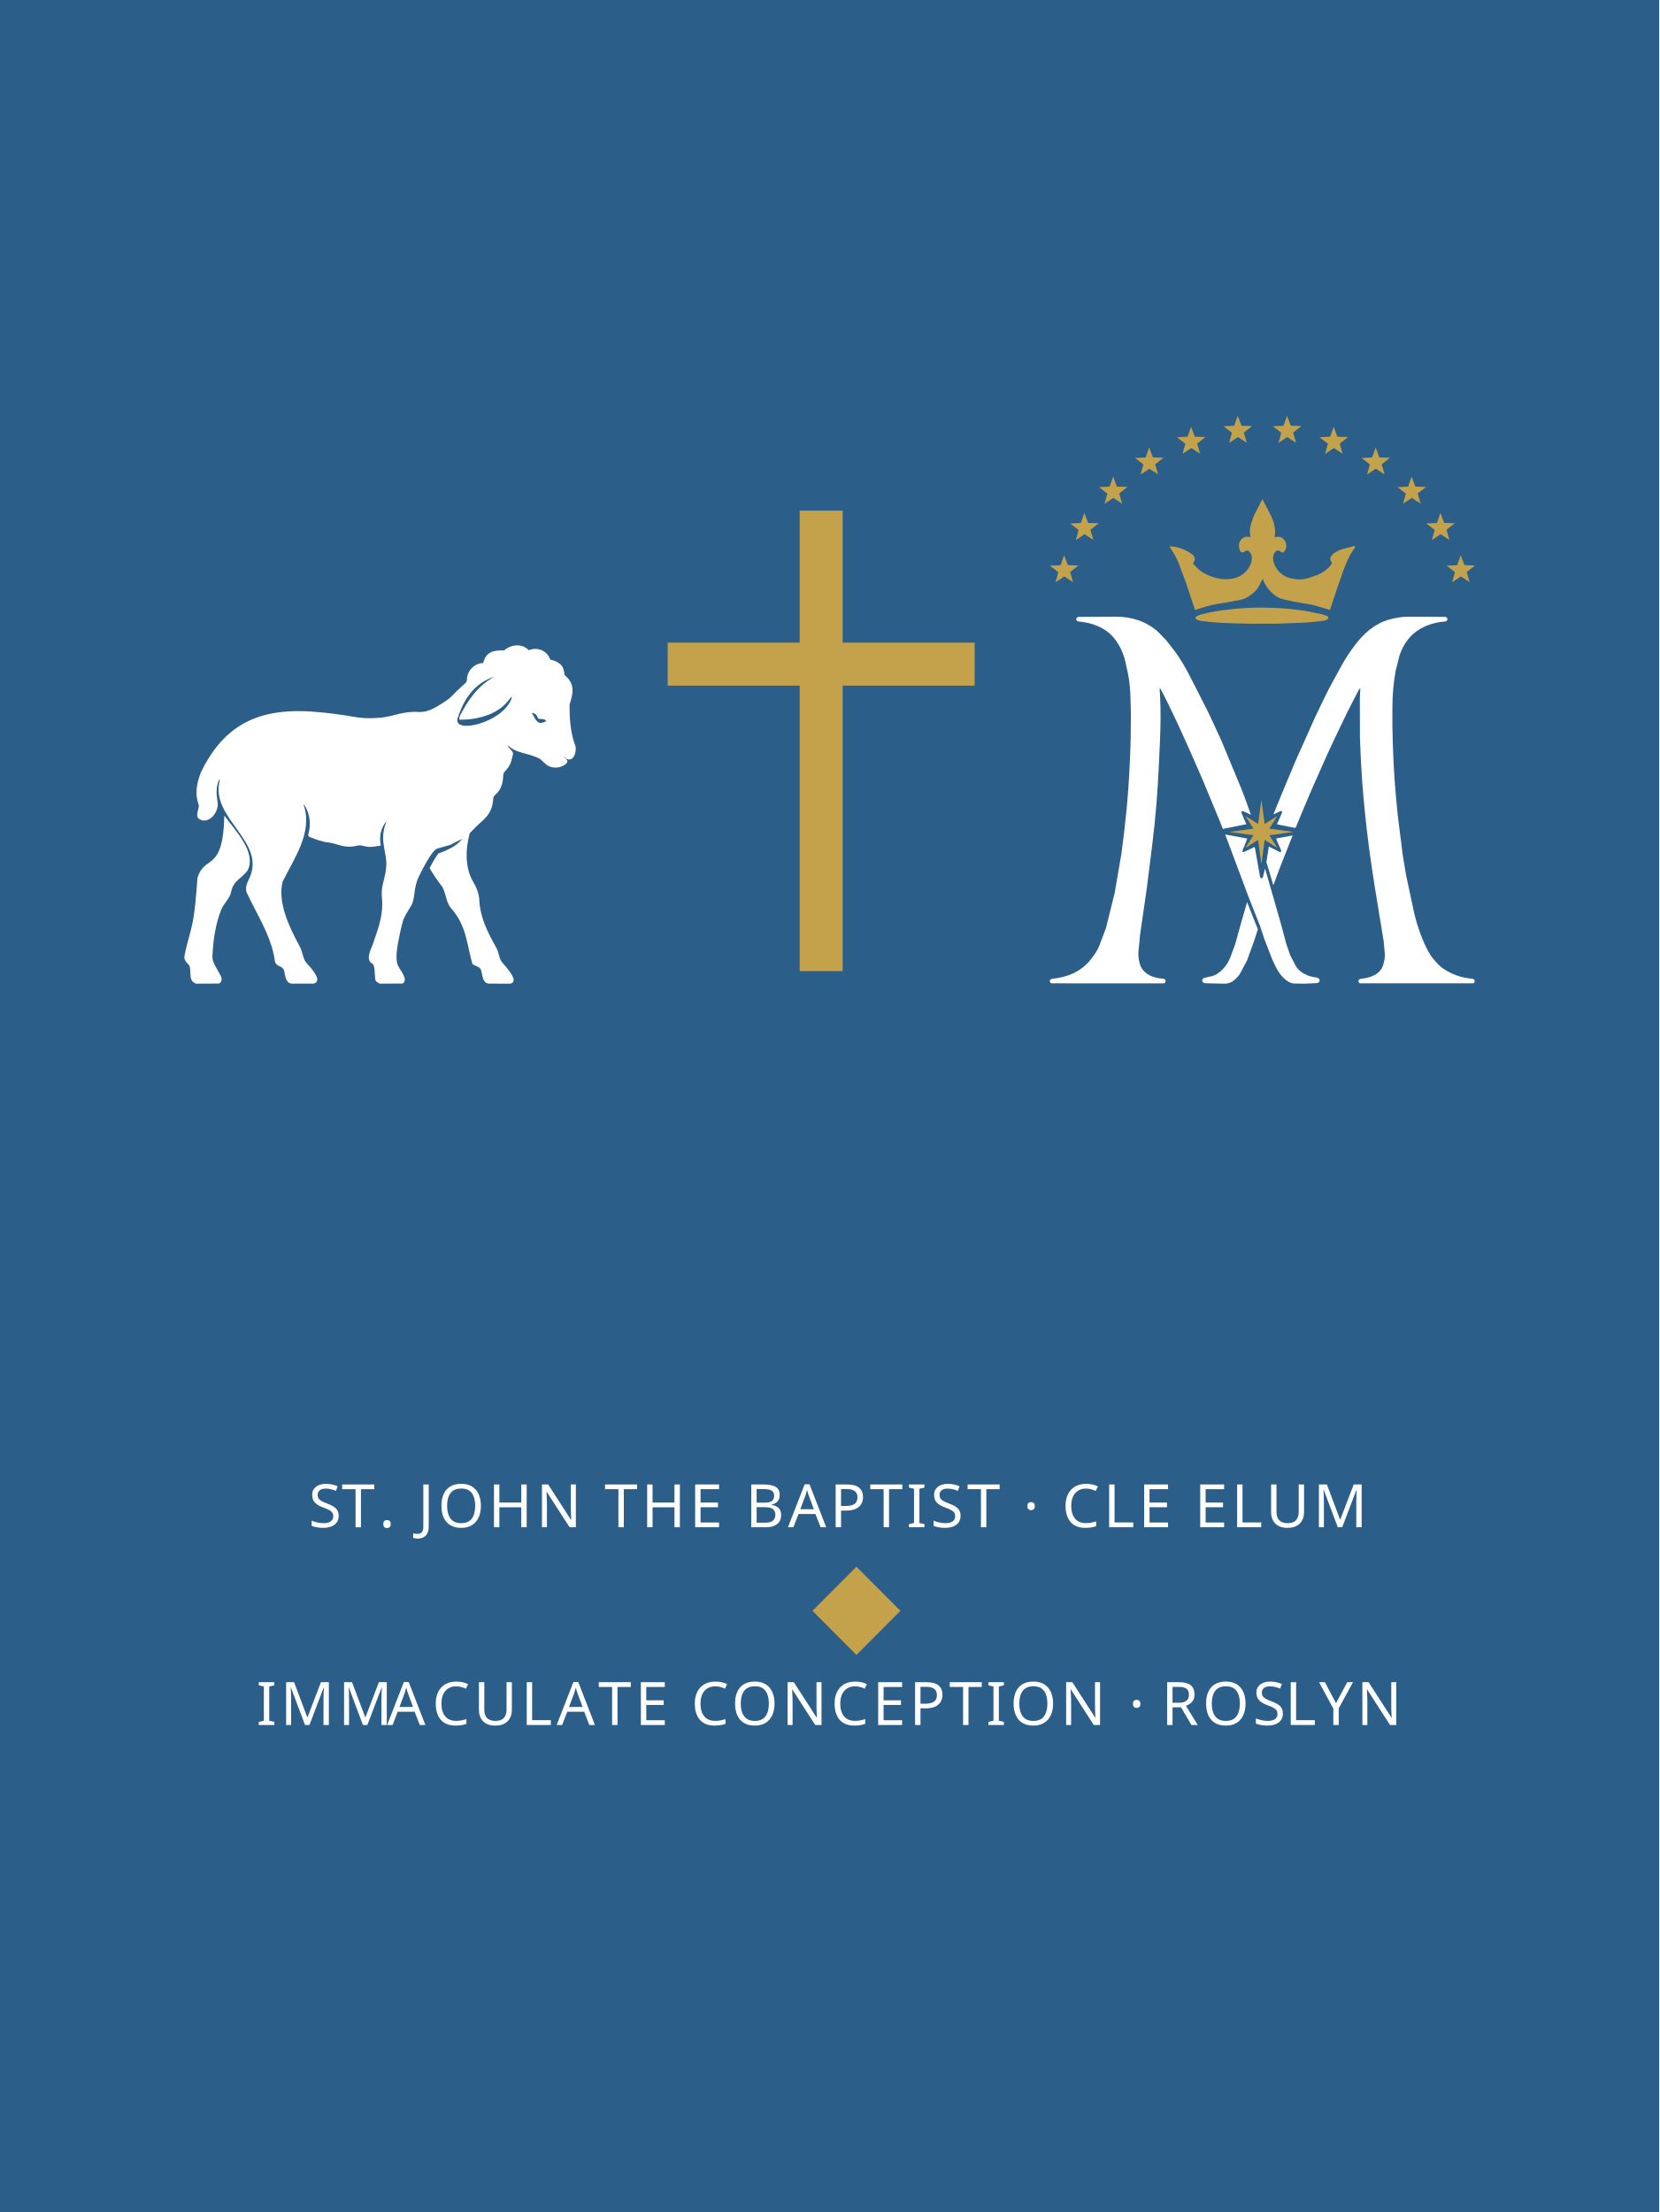
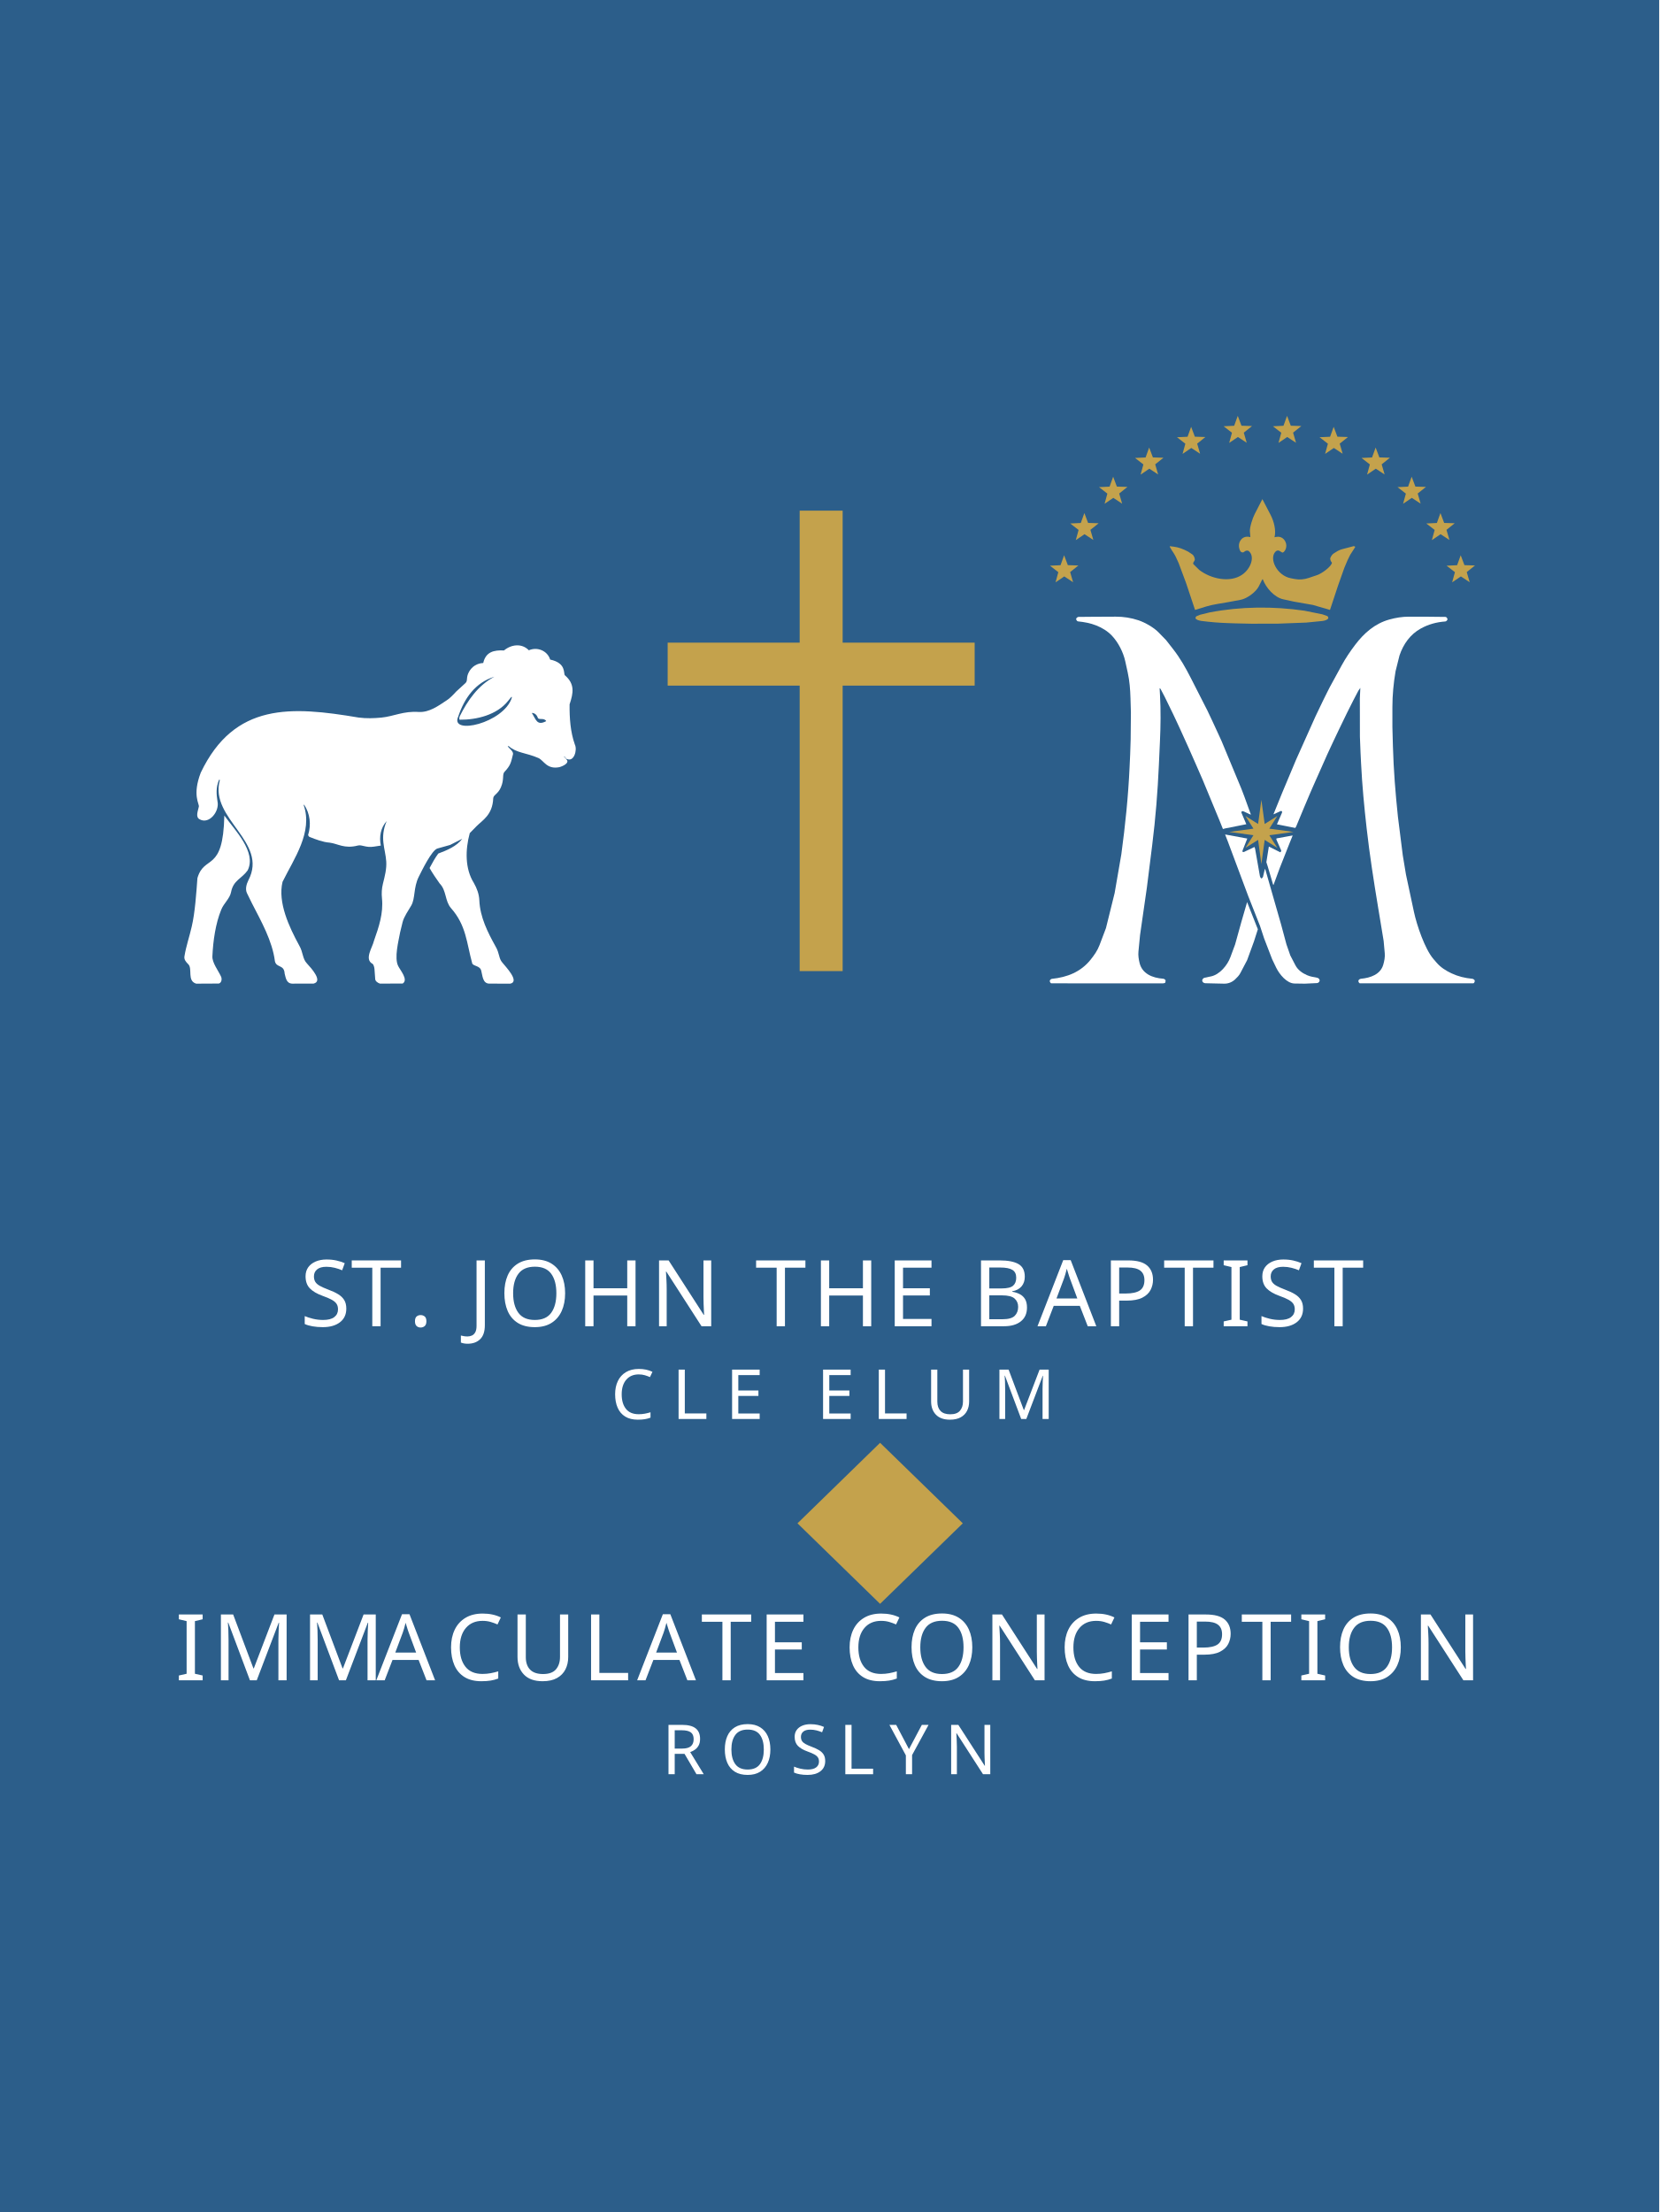
<svg xmlns="http://www.w3.org/2000/svg" id="AB5-stacked-lockup" viewBox="0 0 1800 2400">
  <g id="stacked-reversed">
    <rect width="1800" height="2400" fill="#2c5e8a" />
    <g id="icon-group">
      <g id="lockup-m">
        <g id="crown-stars-accent">
          <path d="M1365.62,636.27c-3.01,6-12.55,13.2-19.69,14.53l-13.74,2.55c-8.02,1.49-15.92,2.35-23.65,4.72l-12.01,3.7-9.75-29.21-8.02-21.54-2.94-6.43c-2.46-5.37-8.3-12.15-6.32-11.92l3.79.45c5.62.66,10.68,2.74,15.66,5.35l4.65,3.07c1.41.93,2.56,3.53,2.68,5.36.13,1.98-2.95,3.8-1.37,5.37l6.14,6.06c12.74,9.86,33.44,14.27,46.59,5.2,9.59-6.62,14.21-20.08,6.95-25.78-.7-.55-2.77-.42-3.48.07l-1.99,1.37c-.77.53-2.8-.07-3.38-1.1-2.41-4.29-2.18-9.45,1.12-13.06,2.5-2.74,6.22-3.22,9.69-2.29l-.52-6.05c-.37-4.33,2.81-14.28,5.22-18.97l8.33-16.18,8.82,16.94c3.72,7.14,6.25,16.98,4.34,24.4l2.27-.39c5.04-.87,9.1,2.56,10.27,7.36,1.32,5.45-2.57,10.23-4.19,9.64-1.66-.61-4.3-4.19-7.48-.76-6.86,7.43,1.63,25.74,16.85,28.67l4.32.83c4.97.96,10.19.47,14.98-1.15l9.52-3.22c4.42-1.49,15.02-8.88,15.8-13.33-1.04-.97-2.42-3.6-1.7-5.33.76-1.84,2.06-3.72,3.61-4.74,2.85-1.87,5.67-3.69,8.91-4.54l12.58-3.32c.52-.14,2.09.49,1.75,1.01l-5.36,8.34-2.91,5.93-3.43,8.12-6.84,19.29-8.76,26.47-18.59-5.41-20.72-3.62-11.42-2.5c-9.57-2.09-18.71-12.32-22.28-21.93l-.77.98-3.51,7Z" fill="#c4a24c" />
          <path d="M1386.34,676.65l-28.7.07-17.99-.4-8.26-.29c-9.49-.33-18.54-1.11-28-2.33-2.91-.38-6.14-1.52-6.36-2.99-.07-.5.44-1.83.92-2.03l4.01-1.67,10.33-2.53c33.61-6.49,69.01-6.81,102.88-1.87l19.45,3.91,5.45,1.94c.4.14,1.04,1.35,1.07,1.77.13,1.77-3.37,3.23-6.5,3.54l-17.46,1.72-30.84,1.17Z" fill="#c4a24c" />
          <polygon points="1385.78 919.92 1372.07 911.26 1368.49 937.47 1364.92 911.26 1351.21 919.92 1359.87 906.21 1333.66 902.64 1359.87 899.07 1351.21 885.36 1364.92 894.01 1368.49 867.81 1372.07 894.01 1385.78 885.36 1377.12 899.07 1403.32 902.64 1377.12 906.21 1385.78 919.92" fill="#c4a24c" />
          <g id="Stars">
            <polygon id="Left_Star" data-name="Left Star" points="1164.21 631.69 1154.64 625.41 1145.17 631.84 1148.19 620.8 1139.15 613.78 1150.58 613.24 1154.46 602.47 1158.51 613.18 1169.95 613.54 1161.02 620.7 1164.21 631.69" fill="#c4a24c" />
            <polygon points="1186.19 585.88 1176.62 579.6 1167.15 586.03 1170.18 574.99 1161.13 567.97 1172.57 567.43 1176.45 556.66 1180.49 567.37 1191.94 567.73 1183 574.89 1186.19 585.88" fill="#c4a24c" />
            <polygon points="1217.42 546.45 1207.85 540.17 1198.38 546.6 1201.4 535.56 1192.36 528.54 1203.8 528 1207.68 517.23 1211.72 527.94 1223.16 528.3 1214.23 535.46 1217.42 546.45" fill="#c4a24c" />
            <polygon points="1256.49 514.8 1246.93 508.51 1237.46 514.95 1240.48 503.9 1231.44 496.88 1242.87 496.35 1246.75 485.58 1250.8 496.29 1262.24 496.65 1253.3 503.81 1256.49 514.8" fill="#c4a24c" />
            <polygon points="1302.02 492.32 1292.45 486.03 1282.98 492.47 1286 481.42 1276.96 474.4 1288.4 473.87 1292.28 463.1 1296.32 473.81 1307.76 474.17 1298.83 481.33 1302.02 492.32" fill="#c4a24c" />
            <polygon points="1352.6 480.41 1343.03 474.13 1333.56 480.56 1336.58 469.52 1327.54 462.5 1338.97 461.96 1342.86 451.19 1346.9 461.9 1358.34 462.26 1349.41 469.42 1352.6 480.41" fill="#c4a24c" />
            <polygon points="1406.09 480.41 1396.53 474.13 1387.05 480.56 1390.08 469.52 1381.03 462.5 1392.47 461.96 1396.35 451.19 1400.4 461.9 1411.84 462.26 1402.9 469.42 1406.09 480.41" fill="#c4a24c" />
            <polygon points="1456.67 492.32 1447.1 486.03 1437.63 492.47 1440.66 481.42 1431.61 474.4 1443.05 473.87 1446.93 463.1 1450.97 473.81 1462.42 474.17 1453.48 481.33 1456.67 492.32" fill="#c4a24c" />
            <polygon points="1502.2 514.8 1492.63 508.51 1483.16 514.95 1486.18 503.9 1477.14 496.88 1488.57 496.35 1492.45 485.58 1496.5 496.29 1507.94 496.65 1499.01 503.81 1502.2 514.8" fill="#c4a24c" />
            <polygon points="1541.27 546.45 1531.7 540.17 1522.23 546.6 1525.26 535.56 1516.21 528.54 1527.65 528 1531.53 517.23 1535.57 527.94 1547.02 528.3 1538.08 535.46 1541.27 546.45" fill="#c4a24c" />
            <polygon points="1572.5 585.88 1562.93 579.6 1553.46 586.03 1556.48 574.99 1547.44 567.97 1558.88 567.43 1562.76 556.66 1566.8 567.37 1578.25 567.73 1569.31 574.89 1572.5 585.88" fill="#c4a24c" />
            <polygon id="Right_Star" data-name="Right Star" points="1594.48 631.69 1584.92 625.41 1575.45 631.84 1578.47 620.8 1569.43 613.78 1580.86 613.24 1584.74 602.47 1588.79 613.18 1600.23 613.54 1591.29 620.7 1594.48 631.69" fill="#c4a24c" />
          </g>
        </g>
        <g id="m-letterform">
          <g>
            <path d="M1476.67,828.68l-.6-12-.68-17.43-.07-41.69.53-11.21-2.13,3.07-5.41,10.3-7,13.92-9.06,18.75-5.22,10.98-2.97,6.35-4.05,8.74-14.96,33.67-4.05,9.32-6.39,15.09-8.35,20.1c-.18.43-.84,1.49-.98,1.67l-7.26-1.43-12.65-2.49,5.47-12.58c.15-.35.21-1.51-.06-1.6l-1.07-.35-8.15,3.72,9.41-23.17,15.09-35.97,21.14-47.19,8.47-17.67,4.22-8.5,2.75-5.43,12.91-23.64c4.35-7.96,9.24-15.2,14.7-22.41,9.67-12.75,21.4-23.05,36.98-27.4,7.01-1.96,14.06-3.11,21.31-3.11h15.88s23.9.26,23.9.26c.95,0,2.12,1.65,2.09,2.6-.03.85-1.34,2.26-2.35,2.33-9.56.69-18.35,3.08-26.66,7.69-11.46,6.36-18.82,16.79-23.04,29.14l-4.29,17.18c-2.2,13-3.44,25.81-3.44,39.06v21.47s.57,20.96.57,20.96c.72,25.76,2.75,50.83,5.44,76.49l5.26,41.74,3.47,20.92,8.66,40.55c3.07,14.37,11.89,40.27,21.04,50.91l3.5,4.07c4.4,5.12,10.07,8.72,16.21,11.6,7.16,3.36,14.5,5.14,22.49,5.89,1.05.1,2.24.97,2.62,1.74.39.79-.33,3.2-1.59,3.2h-122.82c-1.01,0-1.95-2.04-1.75-2.78.27-1.03,1.47-2.04,2.76-2.16,10.64-1,21.2-4.84,24.22-15.21,1.17-4.01,2.02-8.3,1.63-12.52l-1.22-13.42-6.03-36.53c-4.73-28.65-9.14-56.73-12.4-85.58-2.64-23.37-4.83-46.2-6.02-70.03Z" fill="#fff" />
            <path d="M1375.53,940.51l-1.63-5.05,2.69-16.93,12.21,6.1c.67.33,1.54-1.74,1.15-1.98l-5.27-11.94.28-1.06,13.27-2.41,4.22-.77-3.43,8.48-10.49,26.54-6.42,17.41-.43,1.18c-.09.23-.54-.46-.63-.76l-2.39-8.14-3.14-10.65Z" fill="#fff" />
            <path d="M1258.08,746.62l.42,7.47c.96,16.9.7,33.45-.06,50.38l-1.16,25.64c-1.31,29.16-3.6,57.74-7.22,86.68l-5.82,46.45-7.37,51.22-1.76,18.04c-.4,4.09.27,8.24,1.2,12.18,2.78,11.75,13.88,16.4,25.69,17.22.93.07,2.62,1.12,2.58,1.96s-.15,1.69-.29,2.13c-.18.55-1.61.94-2.48.94l-121.1-.02c-1.06,0-1.94-2.01-1.8-2.79s1.31-1.98,2.28-2.08c16.8-1.74,31.37-7.53,41.96-20.71,3.93-4.89,7.49-9.94,9.71-15.81l7.01-18.51,9.43-38.1,7.26-42.06c4.29-31.55,7.48-62.66,8.94-94.42l.64-14.02.53-16.24.27-28.98-.46-15.69c-.27-9.42-.97-18.59-2.98-27.76l-2.71-12.34c-2.11-9.62-7.47-20.22-14.26-27.49-4.76-5.1-10.68-8.69-17.13-11.27-6.52-2.61-12.97-3.72-20.04-4.48-.85-.09-1.96-1.88-1.83-2.72.15-.94,1.6-2.09,2.61-2.1l15.2-.14,25.16-.12c8.42-.04,16.61,1.26,24.6,3.91,7.12,2.37,16.72,7.87,21.72,13.02l8.29,8.52,7.65,9.8c7.6,9.73,13.54,20.22,19.17,31.28l17.98,35.29,5.59,11.85,6.05,13.09,3.83,8.41,21.26,51.17,3.24,8.44,7.25,20.04-1.73-.66-6.18-2.9c-.35-.16-1.24-.29-1.55-.3-.41,0-1.02,1.24-.86,1.63l4.87,11.5.46,1.1s-.47.09-.89.17l-10.53,2.11-11.24,2.22-2.7.72-3.77-9.38-18.14-43.82-7.78-17.82-8-18.1-9.23-20.36-2.95-6.37-4.26-9.06-8.96-18.37-4.61-8.79c-.09-.17-1.15-.92-1.03-.81Z" fill="#fff" />
          </g>
          <g>
            <path d="M1431.67,1063.43c-.77-3.99-6.03-2.06-13.71-5.41-5.19-2.26-9.92-5.68-12.53-10.68l-5.56-10.69-4.19-12.05-5.79-21.52-17.16-59.9c-.13-.07-.36-.18-.5-.25l-1.97,8.44c-.12.51-1.28,1.82-1.71,1.74-.66-.12-1.5-1.64-1.63-2.4l-3.92-22.3-1.37-7.78c-.07-.38-.57-1.57-.66-1.66l-11.37,5.41c-.38.18-1.57,0-1.61-.31-.03-.21-.03-1,.1-1.32l5.1-12.92-24.07-4.45,2.84,7.27,22.57,60.4h.02s12.11,30.7,12.11,30.7c.11-.01.16-.01.07.03l4.71,14.32,8.72,22.64,4.32,9.02c3.57,7.45,11.67,17.21,19.92,17.34l11.24.17,13.36-.64c1.42-.07,2.96-1.75,2.68-3.19Z" fill="#fff" />
            <path d="M1372.23,942.94h0c-.17-.09-.12-.06,0,0Z" fill="#fff" />
          </g>
          <path d="M1363.57,1005.51h0s-10.56-26.77-10.56-26.77l-6.22,21.47-6.8,24.5-5.18,13.97c-3.23,8.72-11.63,18.77-21.01,20.71l-6.79,1.4c-1.52.31-2.84,1.82-2.71,3.28.14,1.52,1.71,2.69,3.41,2.73l20.37.47c4.52.1,8.83-1.69,12.02-4.76,2.09-2.01,4.2-4.11,5.54-6.67l7.39-14.08,7.43-20.36,4.21-13.15-1.08-2.74Z" fill="#fff" />
        </g>
      </g>
      <g id="lockup-lamb">
        <path d="M550.85,809.82c1.54,2.14,6.33,5.48,5.72,8.46-2.21,9.06-2.51,12-9.26,19.21-2.66,2.84-.06,7.93-3.89,16.77-3.24,7.47-8.16,8.14-8.31,11.91-.76,18.24-11.82,23.82-18.26,30.4l-7.2,7.37c-4.97,18.17-5.19,38.71,4.4,53.99,3.43,6.08,5.69,12.07,6,19.1.77,18.03,9.05,34.46,17.64,49.92,4.47,7.72,3.24,12.83,7.3,17.42,3.12,4.04,19.5,20.69,8.57,22.91,0,0-23.06-.08-23.06-.08-7.03-.35-7-9.12-8.41-14.01-1.32-5.68-8.99-4.76-9.82-8.15-6.09-22.04-6.33-40.98-23.03-59.8-6.68-7.78-4.75-19.08-12.2-26.61-2.95-4-8.64-12.47-10.99-16.84,3.07-5.68,5.71-10.6,9.44-15.69,9.31-3.51,19.9-7.82,26.03-16.03l-13.21,6.69-13.55,3.81c-6.21,1.39-17.32,24.55-20.48,30.8-5.92,11.92-3.53,23.56-8.25,31.37-3.19,5.56-7.72,11.69-9.29,17.96,0,0-2.62,10.78-2.62,10.78-1.77,9.7-6.56,27.77-2.13,36.62,2.16,4.53,11.36,14.92,4.9,19.02l-24.68.09c-2.12-.64-4.96-2.54-5.12-4.76l-.82-11.1c-.12-1.6-.87-4.79-2.12-5.62-9.26-4.91.03-17.97,1.49-24.75,5.37-15.27,10.43-29.89,8.77-46.33-.55-5.4-.28-10.56,1.04-15.84,1.97-7.92,4.16-16.03,3.59-24.24-.95-13.82-7.35-25.38.48-43.72-6.56,7.22-8.29,17-6.37,26.59l-7.53,1.16c-8.91,1.37-12.87-2.38-17.38-1.21-14.65,3.81-21.75-2.04-30.59-3.13-7.29-.5-15.1-3.55-21.85-6.2-.59-.22-1.47-1.6-1.54-2,3.51-11.37,2.15-23.22-4.28-32.94l-.54.33c10.29,29.3-10.48,58.11-22.9,83.32-5.41,22.39,7.26,49.2,18.05,69,4.52,7.77,3.36,14.28,8.45,19.61,4.91,5.34,17.54,19.24,7.23,21.79,0,0-23.24.07-23.24.07-6.39-.25-7-6.29-8.23-10.97-.54-10-8.82-5.88-10.54-13.32-2.8-22.16-14.86-43.26-24.87-62.8,0,0-5.43-11.06-5.43-11.06-2.13-4.35-.57-9.78,1.51-14,21.94-41.73-42.23-66.66-31.06-108.17-.02-1.37-.38-1.6-1-.23-3.19,7.78-2.67,14.89-1.45,22.82,2.43,10.64-8.96,25.33-19.35,19.43-4.99-2.55-1.55-9.81-.88-13.74.71-3.03-7.38-12.31,2.11-36.96,36.52-76.23,98.38-72,171.2-59.71,8.26,1.08,16.49.85,24.79.05,13.15-1.27,23.97-7.33,40.58-6.09,11.36.58,21.14-6.63,30.15-12.6,2.87-1.58,8.13-7.02,10.31-9.5,0,0,10.04-9.2,10.04-9.2,3-2.75.32-5.81,3.97-12.35,3.23-5.78,8.8-9.2,15.38-9.49,2.75-12.18,11.63-14.14,22.54-13.62,7.76-6.52,19.27-8.13,26.96-.18,9.04-3.99,20.11.34,23.12,10.08,17.82,3.81,14.23,15.18,15.95,17.01,11.07,9.53,9.23,19.28,5.13,31.56-.16,14.6.8,29.75,5.69,43.56,2.95,5.88-.98,19.55-8.68,15.64l-.96.11c5.11,4.06-3.6,7.94-7.24,8.87-13.51,2.62-16.61-7.07-22.53-9.9-13.25-5.82-23.93-5.38-32.39-13l-1,.28ZM551.01,760.73c-11.85,14.83-33.79,20.36-52.23,20.14-.78.05-.46-2.89-.03-3.66,8.68-17.45,20.05-33.68,37.63-42.97-20.72,6.37-32.63,23.38-39.25,43.27-9.49,20.59,49.48,7.2,58.18-20.55l-.29-1.12-4.01,4.9ZM583.45,778.74c-.98-3.11-3.55-5.33-6.48-5.19,4.62,7.13,5.46,14.29,15.62,8.88-2.26-4.1-8.24-.83-9.14-3.69ZM551.19,808.65l-.86-.08.86.08ZM613.36,821.72l-1.56-1.04.8,1.45.76-.41ZM613.73,822.2l-.6.62.47.42.59-.53-.45-.51Z" fill="#fff" />
        <path d="M239.71,1059.39c1.3,2.42.9,6.75-2.24,7.74l-24.62.13c-10.17-3.03-3.68-16.26-8.59-21.08-2.46-2.41-4.85-5.19-4.13-8.72,1.75-10.84,5.48-21.45,7.88-32.11,3.58-15.11,5.02-36.91,6.17-52.58,7.53-26.12,27.93-5.16,29.2-67.94,11.15,15.69,35.25,39.53,25.31,59.51-6.51,9.16-15.5,10.57-17.99,23.54-1.36,7.08-7.71,11.87-10.64,19.01-6.22,15.16-8.86,33.91-9.63,50.57-.46,6.99,6.57,15.86,9.28,21.93Z" fill="#fff" />
      </g>
      <polygon id="lockup-cross" points="1057.42 697.27 914.2 697.27 914.2 554.05 867.58 554.05 867.58 697.27 724.36 697.27 724.36 743.89 867.58 743.89 867.58 1053.63 914.2 1053.63 914.2 743.89 1057.42 743.89 1057.42 697.27" fill="#c4a24c" />
    </g>
    <g id="text-block">
-       <text transform="translate(334.8008 1657.047)" fill="#fff" font-family="CormorantSC-Regular, 'Cormorant SC'" font-size="65">
-         <tspan x="0" y="0" letter-spacing=".06em">S</tspan>
-         <tspan x="35.81" y="0" letter-spacing="0em">T</tspan>
-         <tspan x="76.37" y="0" letter-spacing=".06em">. JOHN THE BAPTIST · CLE ELUM</tspan>
-       </text>
-       <text transform="translate(881.126 1780.203)" fill="#c4a24c" font-family="CormorantSC-Regular, 'Cormorant SC'" font-size="125" letter-spacing=".06em">
+       <g>
+         <text transform="translate(717.9765 1925.023)" fill="#fff" font-family="CormorantSC-Regular, 'Cormorant SC'" font-size="75">
+           <tspan x="0" y="0" letter-spacing=".18em">R</tspan>
+           <tspan x="63.82" y="0" letter-spacing=".23em">OS</tspan>
+           <tspan x="191.85" y="0" letter-spacing=".2em">L</tspan>
+           <tspan x="246.97" y="0" letter-spacing=".23em">YN</tspan>
+         </text>
+         <text transform="translate(190.0587 1823.11)" fill="#fff" font-family="CormorantSC-Regular, 'Cormorant SC'" font-size="100">
+           <tspan x="0" y="0" letter-spacing=".06em">IMM</tspan>
+           <tspan x="218.2" y="0" letter-spacing=".05em">A</tspan>
+           <tspan x="293.2" y="0" letter-spacing=".06em">CUL</tspan>
+           <tspan x="501.19" y="0" letter-spacing="0em">A</tspan>
+           <tspan x="570.4" y="0" letter-spacing=".06em">TE CONCEPTION</tspan>
+         </text>
+       </g>
+       <text transform="translate(864.5154 1712.071) scale(1.0298 1)" fill="#c4a24c" font-family="CormorantSC-Regular, 'Cormorant SC'" font-size="228.21" letter-spacing=".06em">
        <tspan x="0" y="0">◆</tspan>
      </text>
-       <text transform="translate(278.1853 1871.589)" fill="#fff" font-family="CormorantSC-Regular, 'Cormorant SC'" font-size="65">
-         <tspan x="0" y="0" letter-spacing=".06em">IMM</tspan>
-         <tspan x="141.83" y="0" letter-spacing=".05em">A</tspan>
-         <tspan x="190.58" y="0" letter-spacing=".06em">CUL</tspan>
-         <tspan x="325.78" y="0" letter-spacing="0em">A</tspan>
-         <tspan x="370.76" y="0" letter-spacing=".06em">TE CONCEPTION · </tspan>
-         <tspan x="981.75" y="0" letter-spacing=".01em">R</tspan>
-         <tspan x="1026.34" y="0" letter-spacing=".06em">OS</tspan>
-         <tspan x="1115.84" y="0" letter-spacing=".04em">L</tspan>
-         <tspan x="1152.89" y="0" letter-spacing=".06em">YN</tspan>
-       </text>
+       <g>
+         <text transform="translate(662.778 1539.587)" fill="#fff" font-family="CormorantSC-Regular, 'Cormorant SC'" font-size="75" letter-spacing=".25em">
+           <tspan x="0" y="0">CLE ELUM</tspan>
+         </text>
+         <text transform="translate(325.5081 1438.945)" fill="#fff" font-family="CormorantSC-Regular, 'Cormorant SC'" font-size="100">
+           <tspan x="0" y="0" letter-spacing=".06em">S</tspan>
+           <tspan x="55.1" y="0" letter-spacing="0em">T</tspan>
+           <tspan x="117.5" y="0" letter-spacing=".06em">. JOHN THE BAPTIST</tspan>
+         </text>
+       </g>
    </g>
  </g>
</svg>
